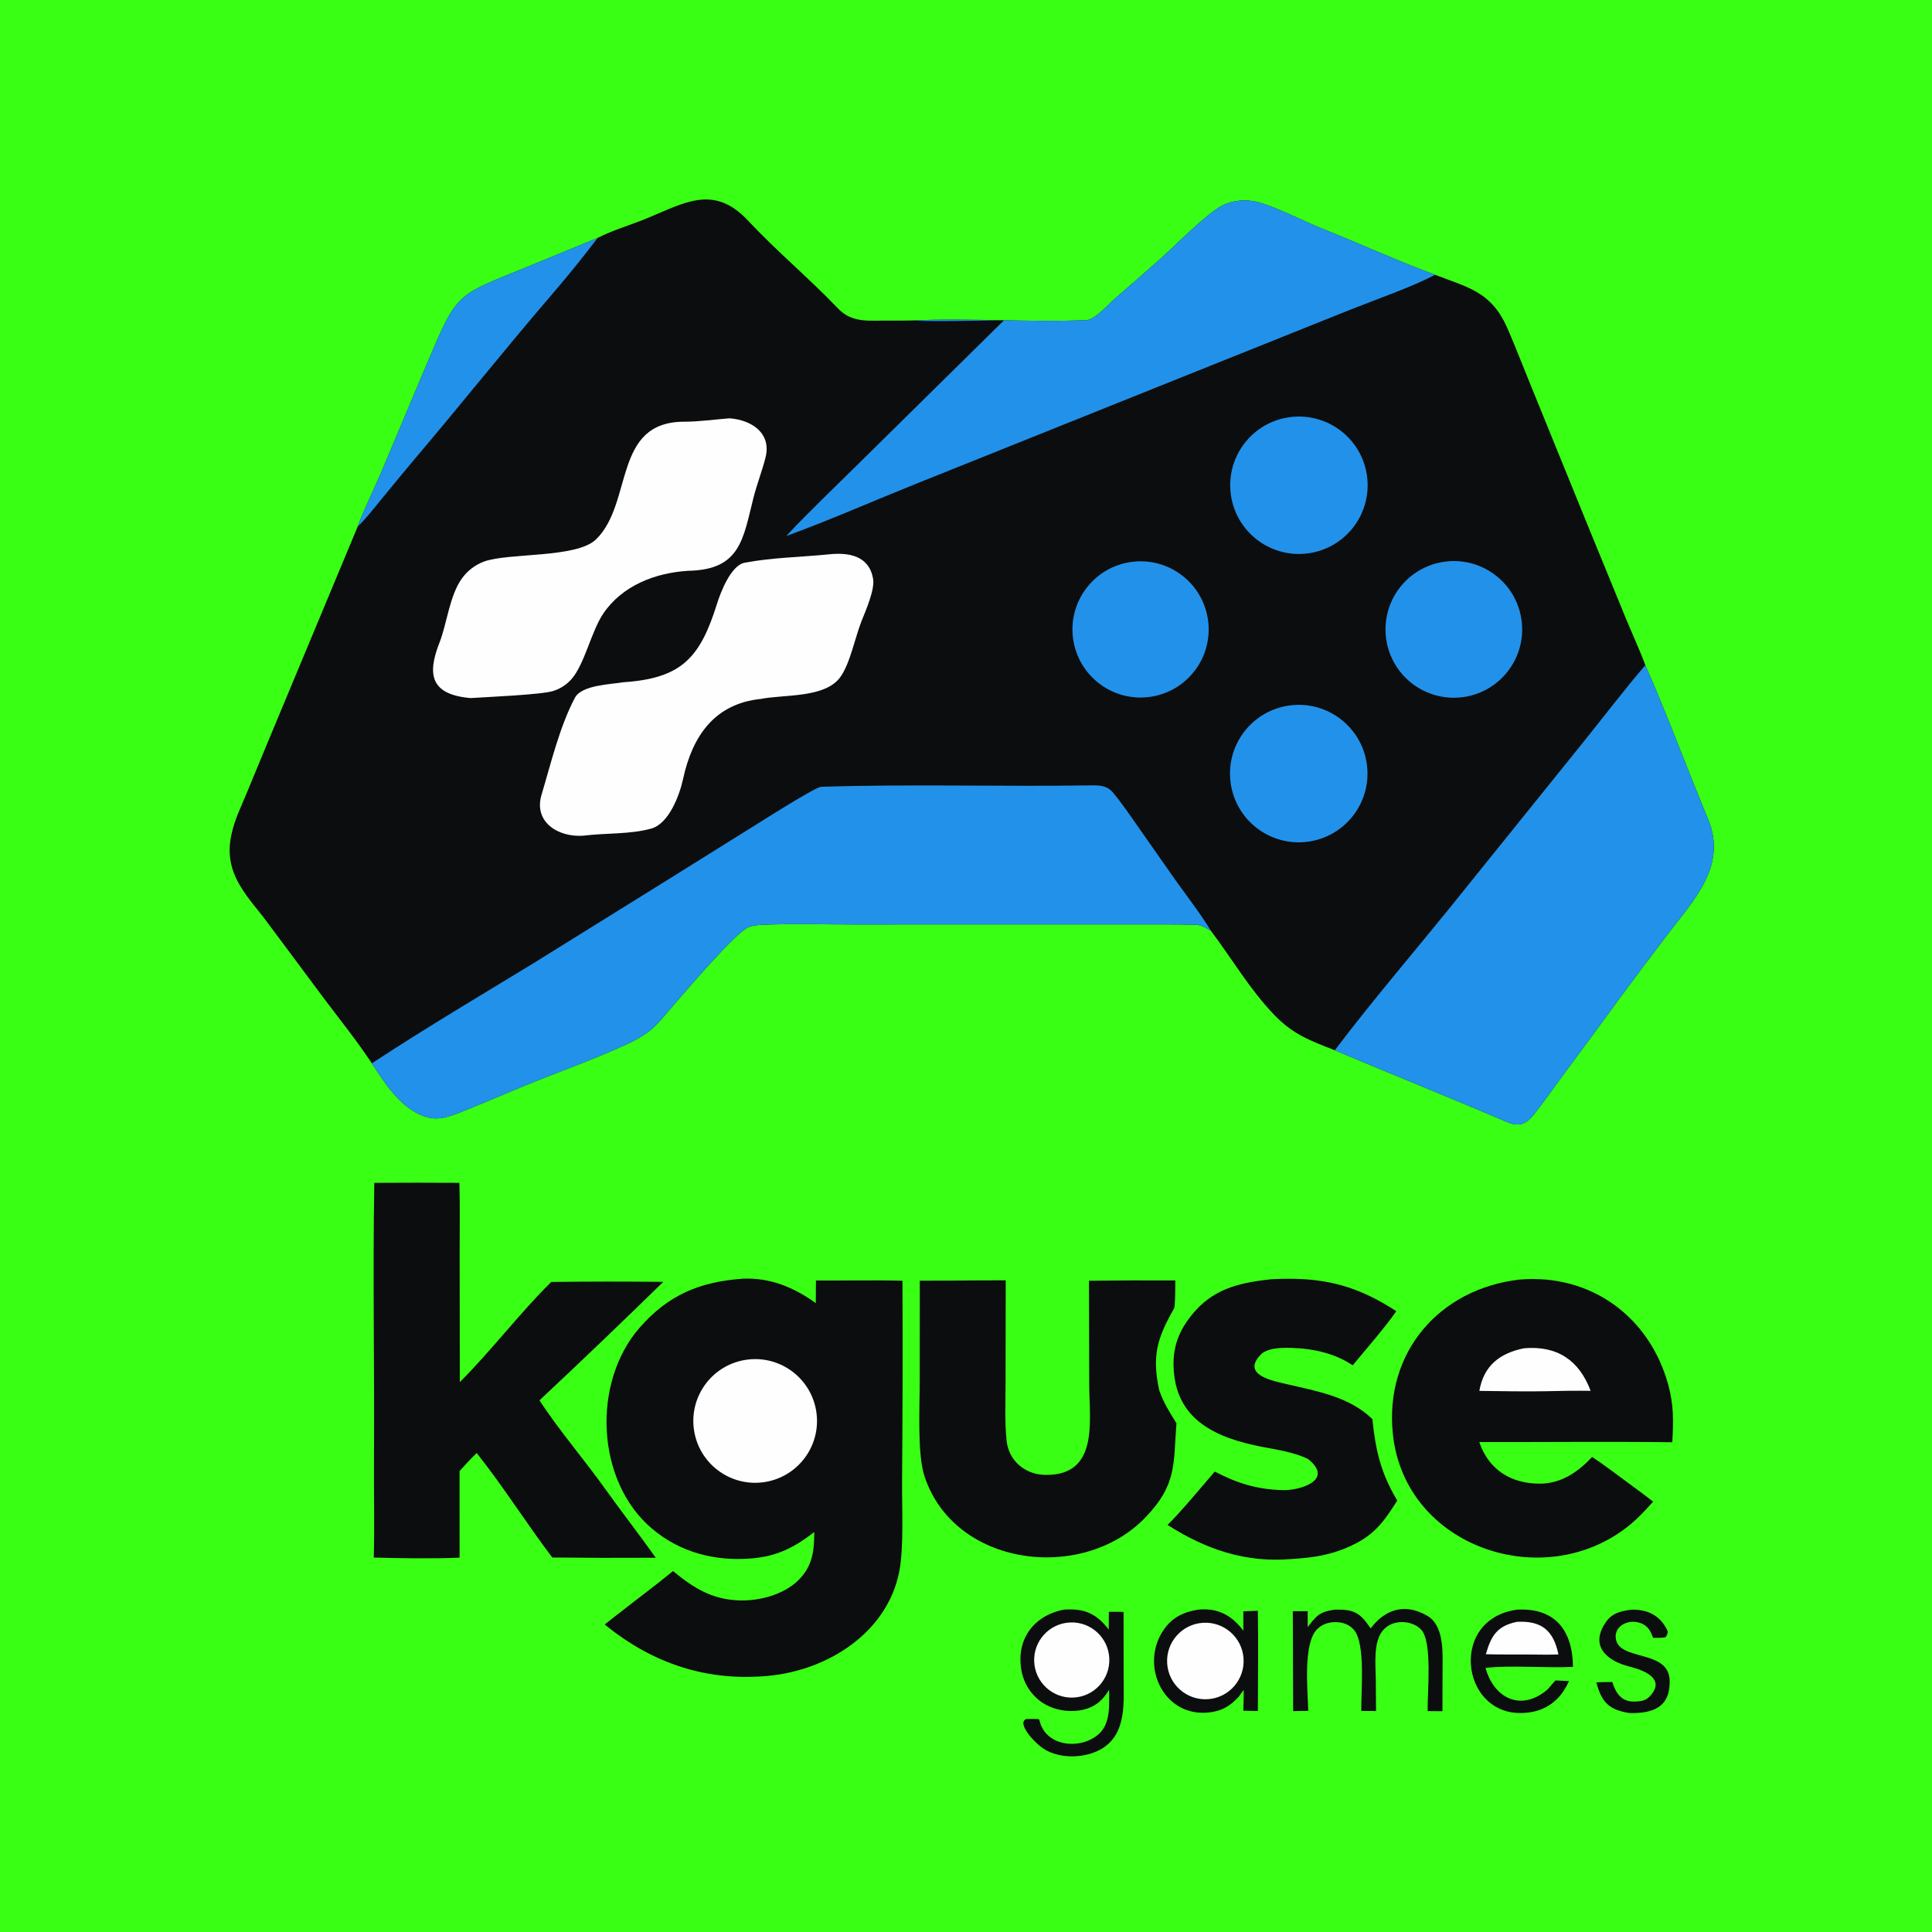
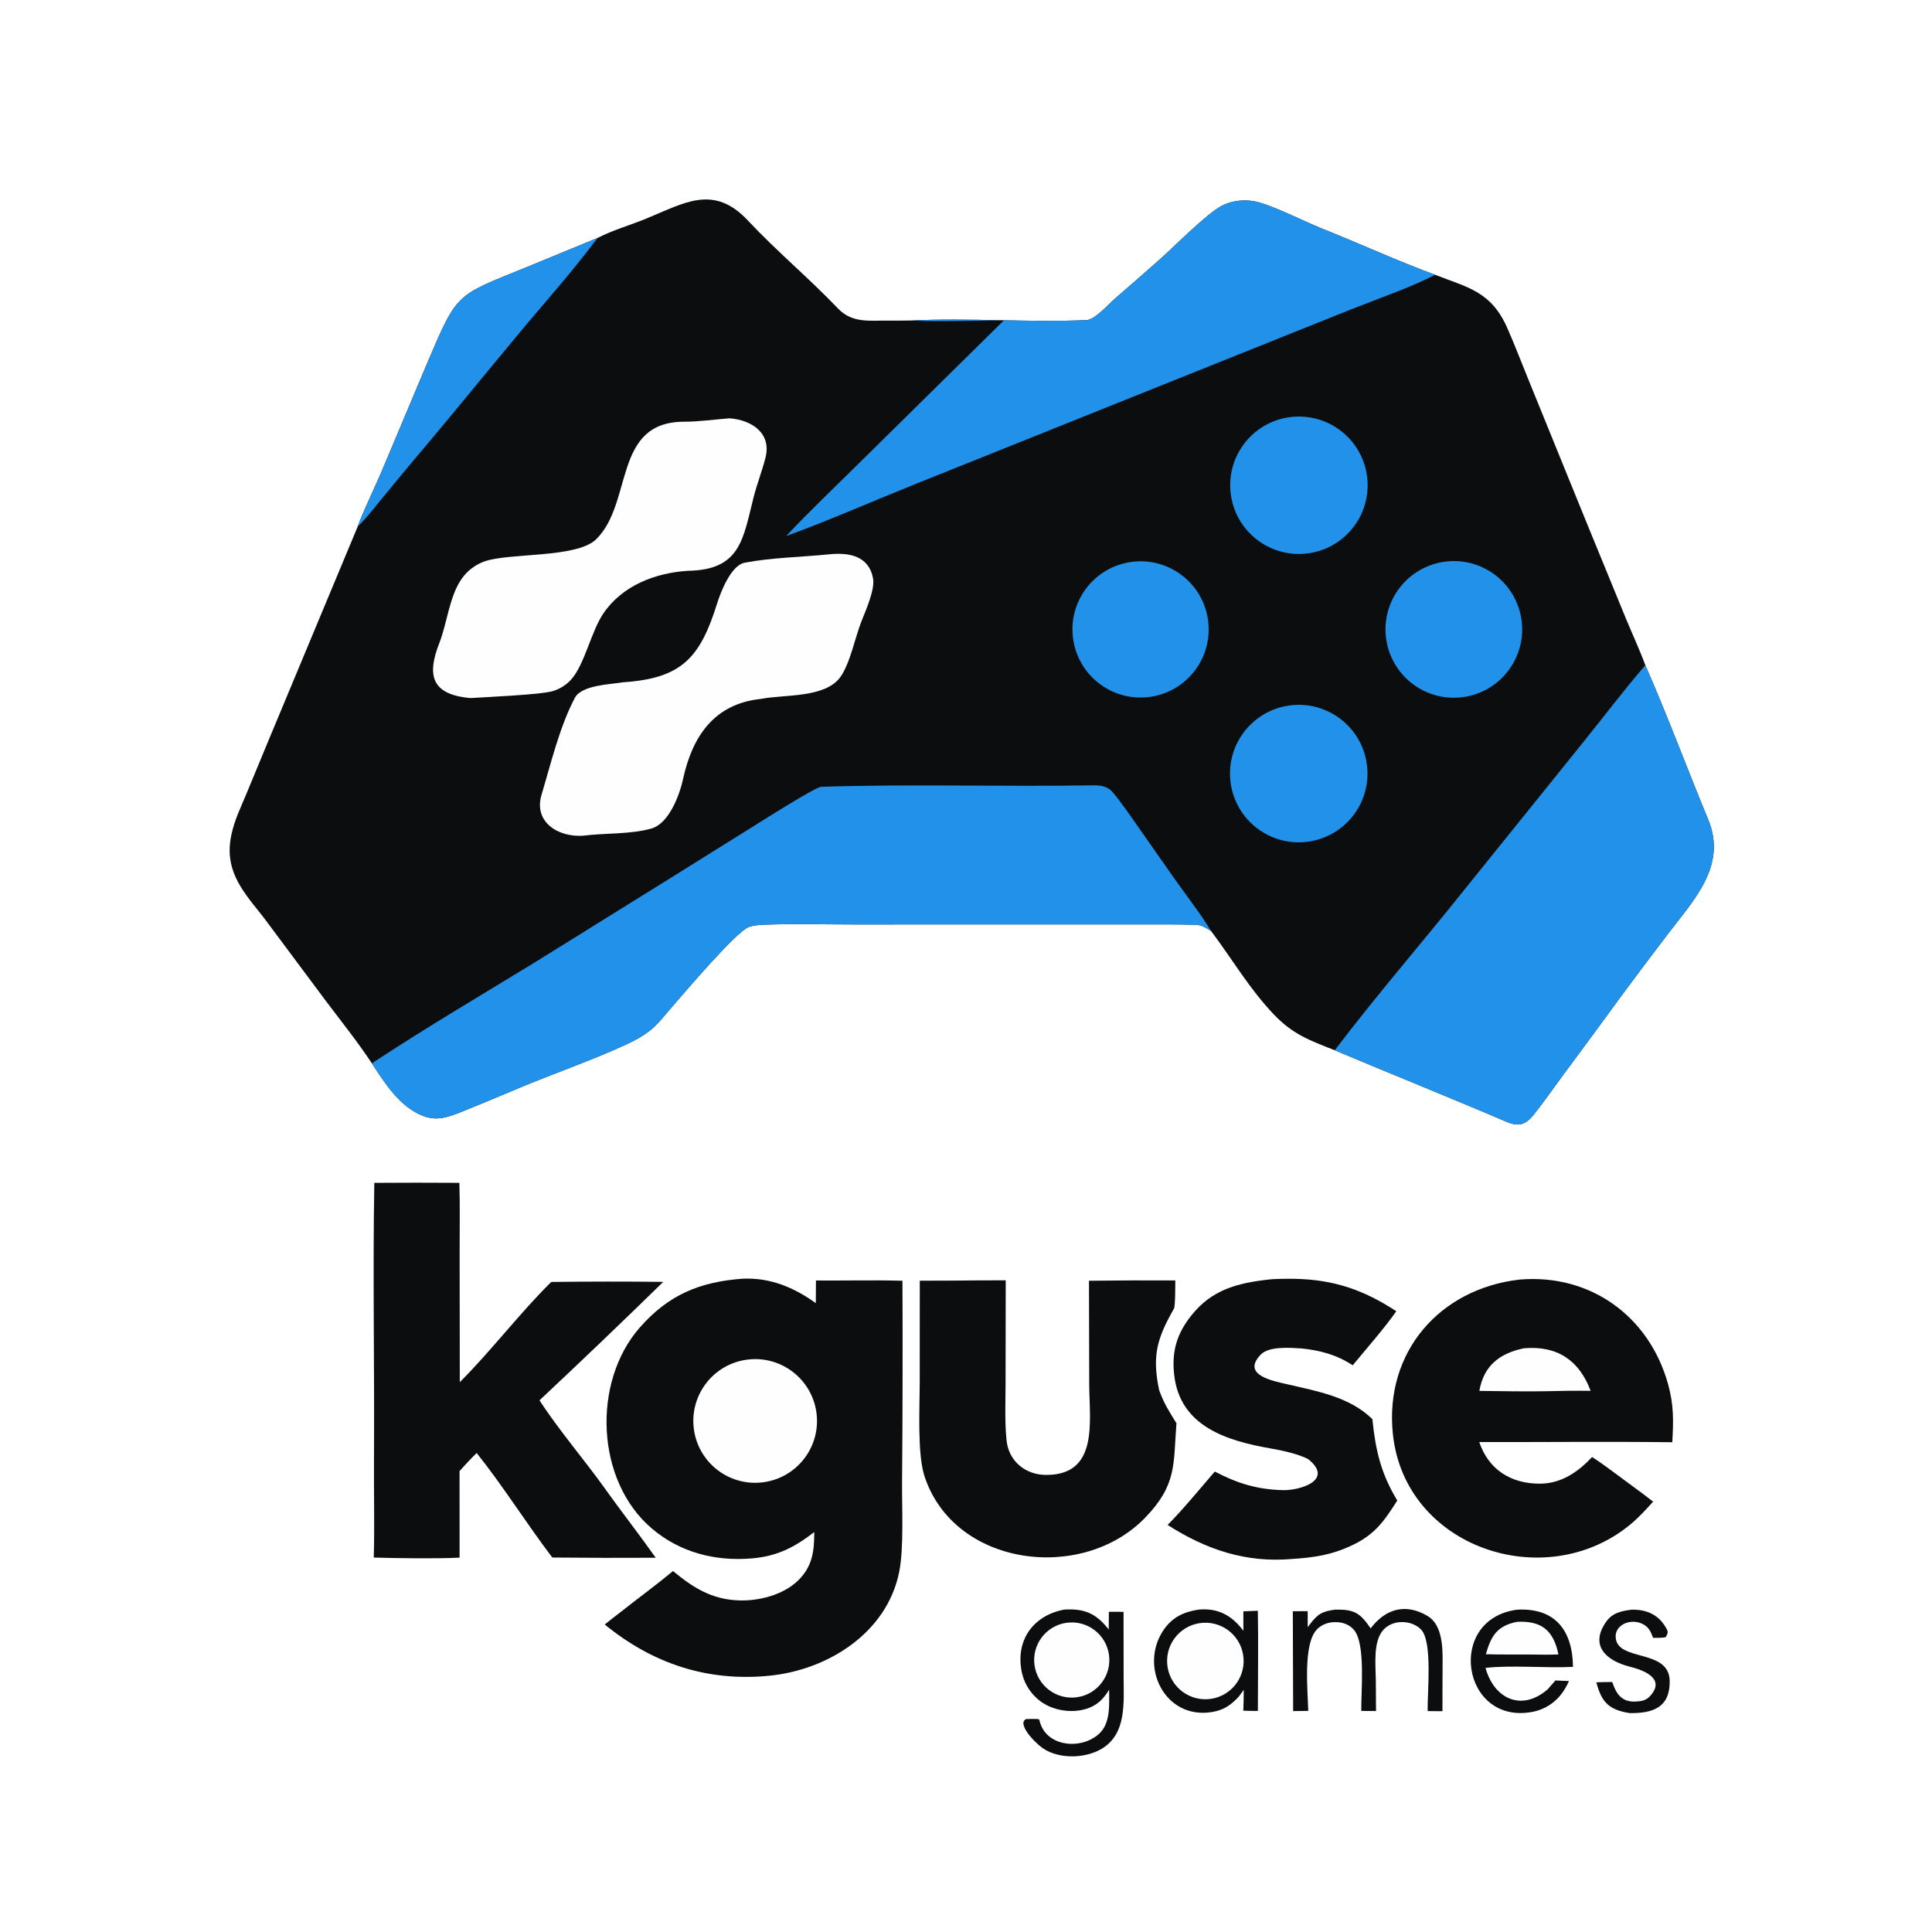
<svg xmlns="http://www.w3.org/2000/svg" width="1024" height="1024" viewBox="0 0 1024 1024">
-   <path fill="#39ff14" d="M0 0L1024 0L1024 1024L0 1024L0 0Z" />
+   <path fill="#00000000" d="M0 0L1024 0L1024 1024L0 1024L0 0Z" />
  <path fill="#0C0D0E" d="M316.78 126.096C324.733 122 333.829 119.405 342.124 116.028C362.584 107.7 378.151 97.338 396.46 116.931C411.424 132.945 428.941 147.557 444.156 163.504C451.937 171.659 461.456 169.719 471.56 169.925C475.279 169.987 479.37 169.886 483.25 169.861C513.651 168.388 545.491 170.998 575.928 169.655C580.31 169.461 587.737 161.052 591.216 158.027C598.454 151.737 605.982 145.25 613.159 138.847C621.111 132.106 640.123 112.322 648.638 108.524C653.888 106.236 659.72 105.635 665.327 106.803C673.896 108.504 691.64 117.539 700.407 121.029C720.333 128.96 740.513 138.261 760.625 145.634C777.929 152.416 790.297 154.365 798.904 173.866C802.897 182.911 806.647 192.818 810.427 202.011L840.311 275.481L861.729 327.754C864.654 334.855 869.602 345.702 872.062 352.58C883.809 379.291 894.145 407.296 905.344 434.281C915.614 459.024 897.623 477.077 883.558 495.641C875.522 506.159 867.569 516.741 859.701 527.385C849.303 541.658 838.835 555.879 828.295 570.048C823.244 576.902 818.348 583.933 813.105 590.574C808.867 595.943 805.074 597.39 798.681 594.656C768.436 581.717 737.746 569.436 707.453 556.66C694.27 551.455 685.367 548.334 675.295 537.82C662.27 524.226 653.119 508.355 641.84 493.396C639.16 491.851 636.905 490.234 633.845 490.154C623.259 489.877 612.432 489.961 601.841 489.956L541.521 489.96L453.216 489.983C437.812 489.982 422.3 489.578 406.908 490.04C403.84 490.132 399.859 490.271 396.961 491.304C390.119 493.744 362.652 526.316 356.599 533.189C352.689 537.629 348.503 543.274 343.761 546.795C340.261 549.394 336.306 551.569 332.356 553.396C314.766 561.532 296.156 568.022 278.209 575.377C268.893 579.196 259.672 583.224 250.324 586.97C245.818 588.775 241.23 590.889 236.524 592.081C232.423 593.119 228.662 593.073 224.666 591.622C212.14 587.073 204.001 574.194 197.1 563.597C189.5 552.13 180.969 541.451 172.685 530.484L145.563 494.09C143.086 490.806 140.386 487.047 137.887 483.944C127.337 470.842 118.818 460.163 122.662 442.349C124.399 434.3 127.542 428.124 130.724 420.455L142.723 391.465L189.648 278.937C191.83 272.511 198.976 257.587 202.036 250.413L226.623 191.977C242.674 154.368 241.511 156.966 279.427 141.463L316.78 126.096Z" />
  <path fill="#2291EA" d="M197.1 563.597L199.509 562.003C226.136 544.547 255.374 527.214 282.601 510.616L353.513 466.542L400.804 437.02C404.834 434.488 432.248 417.116 435.224 417.018C483.043 415.485 531.202 417.028 579.112 416.248C583.311 416.18 587.032 416.648 589.786 419.941C594.46 425.531 598.615 431.634 602.778 437.592L620.693 463.152C627.032 472.327 636.317 484.143 641.84 493.396C639.16 491.851 636.905 490.234 633.845 490.154C623.259 489.877 612.432 489.961 601.841 489.956L541.521 489.96L453.216 489.983C437.812 489.982 422.3 489.578 406.908 490.04C403.84 490.132 399.859 490.271 396.961 491.304C390.119 493.744 362.652 526.316 356.599 533.189C352.689 537.629 348.503 543.274 343.761 546.795C340.261 549.394 336.306 551.569 332.356 553.396C314.766 561.532 296.156 568.022 278.209 575.377C268.893 579.196 259.672 583.224 250.324 586.97C245.818 588.775 241.23 590.889 236.524 592.081C232.423 593.119 228.662 593.073 224.666 591.622C212.14 587.073 204.001 574.194 197.1 563.597Z" />
  <path fill="#2291EA" d="M872.062 352.58C883.809 379.291 894.145 407.296 905.344 434.281C915.614 459.024 897.623 477.077 883.558 495.641C875.522 506.159 867.569 516.741 859.701 527.385C849.303 541.658 838.835 555.879 828.295 570.048C823.244 576.902 818.348 583.933 813.105 590.574C808.867 595.943 805.074 597.39 798.681 594.656C768.436 581.717 737.746 569.436 707.453 556.66C728.992 528.2 753.825 499.551 776.232 471.461L838.308 394.419C849.302 380.808 860.727 365.719 872.062 352.58Z" />
  <path fill="#2291EA" d="M483.25 169.861C513.651 168.388 545.491 170.998 575.928 169.655C580.31 169.461 587.737 161.052 591.216 158.027C598.454 151.737 605.982 145.25 613.159 138.847C621.111 132.106 640.123 112.322 648.638 108.524C653.888 106.236 659.72 105.635 665.327 106.803C673.896 108.504 691.64 117.539 700.407 121.029C720.333 128.96 740.513 138.261 760.625 145.634C748.989 151.885 728.607 158.987 715.713 164.138L629.886 198.531L485.483 256.438C463.609 265.214 438.625 276.149 416.699 284.132C428.269 271.637 443.47 257.252 455.724 245.082L532.164 169.722C517.764 169.873 497.321 170.6 483.25 169.861Z" />
  <path fill="#2291EA" d="M189.648 278.937C191.83 272.511 198.976 257.587 202.036 250.413L226.623 191.977C242.674 154.368 241.511 156.966 279.427 141.463L316.78 126.096C308.637 136.868 300.225 147.112 291.438 157.353C267.218 185.582 244.049 214.705 219.988 243.061C213.666 250.602 207.392 258.183 201.166 265.804C198.291 269.296 192.904 276.21 189.648 278.937Z" />
  <path fill="#FEFEFE" d="M439.496 293.793C450.051 292.699 460.684 294.613 462.767 306.811C463.735 312.481 458.959 323.37 456.655 329.133C453.2 337.775 450.62 351.641 445.347 358.917C437.26 370.076 415.563 368.004 403.296 370.439C378.573 372.994 366.93 390.263 362.001 413.034C360.223 421.248 354.62 436.471 345.295 439.121C334.087 442.306 321.043 441.432 309.119 442.934C296 443.881 282.647 435.815 287.045 421.166C292.084 404.383 296.582 385.227 304.71 369.833C308.296 363.041 323.71 362.752 330.254 361.618C361.336 359.564 371.078 348.676 380.092 319.825C381.924 313.963 387.397 299.658 394.653 298.264C409.028 295.501 424.692 295.293 439.496 293.793Z" />
  <path fill="#FEFEFE" d="M386.647 221.71C398.541 222.581 409.195 229.727 405.644 242.864C403.947 249.546 401.081 257.003 399.418 263.575C393.83 285.651 392.551 302.034 364.757 302.534C347.337 303.608 329.873 310.31 319.798 325.137C313.359 334.613 309.877 352.029 302.903 359.957C300.283 362.927 296.889 365.112 293.101 366.266C286.811 368.214 257.968 369.437 249.41 369.99C228.597 368.192 226.106 357.937 232.915 340.659C236.923 330.489 238.259 315.472 244.98 306.376C247.863 302.436 251.829 299.419 256.395 297.693C269.38 292.825 305.538 296.015 315.957 285.84C335.725 266.536 324.614 223.415 362.787 223.515C370.159 223.534 379.754 222.228 386.647 221.71Z" />
  <path fill="#2291EA" d="M684.005 373.84C703.85 371.45 721.915 385.492 724.495 405.313C727.075 425.133 713.206 443.332 693.412 446.101C673.347 448.908 654.846 434.809 652.231 414.719C649.616 394.629 663.891 376.263 684.005 373.84Z" />
  <path fill="#2291EA" d="M682.272 221.299C695.184 219.073 708.297 223.952 716.613 234.078C724.928 244.203 727.165 258.015 722.471 270.247C717.776 282.48 706.874 291.249 693.92 293.212C674.172 296.205 655.697 282.737 652.503 263.02C649.31 243.304 662.589 224.693 682.272 221.299Z" />
  <path fill="#2291EA" d="M766.538 297.601C786.264 295.399 804.088 309.48 806.511 329.179C808.935 348.879 795.055 366.86 775.384 369.505C762.462 371.242 749.602 365.9 741.714 355.518C733.825 345.136 732.125 331.316 737.262 319.331C742.399 307.347 753.58 299.048 766.538 297.601Z" />
  <path fill="#2291EA" d="M599.62 297.839C619.384 295.13 637.6 308.966 640.293 328.732C642.986 348.499 629.137 366.704 609.368 369.382C589.62 372.057 571.44 358.226 568.75 338.48C566.06 318.735 579.877 300.544 599.62 297.839Z" />
  <path fill="#0C0D0E" d="M393.84 677.721C408.373 677.138 420.855 682.399 432.392 690.685L432.469 678.692C447.455 678.807 463.537 678.399 478.319 678.824C478.477 714.215 478.409 749.607 478.114 784.997C477.981 798.812 479.159 820.254 476.592 833.13C470.155 865.417 438.806 885.189 407.498 888.202C374.812 891.348 346 881.82 320.51 861.015C323.215 858.795 326.228 856.537 329.006 854.373C337.996 847.241 348.074 839.868 356.717 832.692C367.351 841.484 377.101 847.654 391.338 848.237C402.088 848.678 414.985 845.419 422.908 837.782C430.708 830.262 431.564 822.044 431.583 812.026C421.04 820.153 411.852 824.902 398.271 825.998C379.03 827.588 360.498 822.867 345.543 810.192C315.755 784.946 313.65 732.666 339.063 703.659C354.394 686.16 371.036 679.353 393.84 677.721Z" />
  <path fill="#FEFEFE" d="M396.021 720.633C413.897 718.305 430.297 730.849 432.73 748.711C435.163 766.572 422.716 783.046 404.869 785.585C386.873 788.145 370.23 775.57 367.777 757.559C365.323 739.548 377.996 722.98 396.021 720.633Z" />
  <path fill="#0C0D0E" d="M198.39 626.938C213.421 626.833 228.453 626.83 243.485 626.93C243.834 639.028 243.606 652.054 243.618 664.264L243.703 732.564C260.074 716.282 275.75 695.616 292.17 679.466C311.959 679.214 331.75 679.199 351.54 679.419C329.895 700.575 308.027 721.501 285.94 742.194C296.059 757.846 310.117 774.173 320.87 789.302C329.57 801.497 339.05 813.604 347.556 825.641C329.278 825.752 310.999 825.71 292.722 825.515C279.229 807.741 266.529 787.52 252.65 770.127C249.297 773.399 246.707 776.195 243.579 779.684L243.589 825.58C230.074 826.201 211.76 825.91 198.104 825.539C198.577 808.93 198.105 790.784 198.216 774.05C198.54 725.129 197.539 675.839 198.39 626.938Z" />
  <path fill="#0C0D0E" d="M805.448 678.195C843.059 675.042 874.176 697.747 884.134 733.703C887.201 744.776 886.972 753.157 886.349 764.417C852.546 763.996 817.914 764.39 784.043 764.325C788.958 778.896 800.77 786.406 816.148 786.373C827.467 786.348 836.293 780.276 843.845 772.252C850.586 776.573 858.568 782.819 865.222 787.66C868.929 790.334 872.585 793.079 876.186 795.893C872.292 800.229 868.478 804.418 863.967 808.125C818.885 845.177 744.414 820.343 738.23 759.886C733.812 716.7 762.93 683.057 805.448 678.195Z" />
  <path fill="#FEFEFE" d="M807.779 714.606C825.286 713.123 836.969 720.908 843.065 737.169C835.241 737.074 827.416 737.142 819.595 737.372C807.933 737.603 795.781 737.317 784.085 737.2C786.425 723.697 794.996 717.22 807.779 714.606Z" />
  <path fill="#0C0D0E" d="M504.72 678.746C514.166 678.635 523.612 678.585 533.058 678.598L532.971 733.214C532.942 743.165 532.48 753.656 533.502 763.48C534.625 774.284 543.279 781.557 553.992 781.728C582.53 782.182 577.395 753.251 577.308 733.932L577.179 678.828C592.428 678.634 607.679 678.575 622.929 678.649C622.91 681.131 622.976 692.269 622.223 693.599C613.507 708.974 610.421 718.18 614.373 736.794C617.042 744.141 619.479 747.724 623.542 754.361C621.857 775.968 623.948 786.856 606.941 804.425C573.478 838.992 505.773 830.389 490.016 782.484C486.1 770.578 487.47 745.956 487.476 732.169L487.508 678.793L504.72 678.746Z" />
  <path fill="#0C0D0E" d="M672.349 678.2C675.076 677.762 683.413 677.745 686.177 677.8C707.037 678.216 722.768 683.676 740.064 694.967C734.429 703.187 723.509 715.715 716.973 723.635C708.557 718.081 699.727 715.712 689.807 714.697C683.967 714.335 672.604 713.414 668.236 717.941C657.673 728.889 674.988 731.978 682.146 733.654C698.216 737.417 715.199 740.271 727.388 752.166C729.066 768.629 731.86 780.844 740.584 795.31C733.642 806.224 728.749 813.332 716.585 819.062C705.681 824.198 696.598 825.514 684.786 826.29C660.216 828.433 639.193 821.257 618.859 808.258C627.005 800.047 636.216 788.831 643.863 779.962C655.607 786.069 665.964 789.449 679.976 789.803C688.943 790.03 707.327 784.554 693.357 773.352C688.092 770.593 679.258 768.71 673.608 767.728C650.218 763.664 625.37 756.053 622.334 728.631C620.968 716.289 623.701 706.861 631.593 697.024C642.351 683.614 655.697 680.055 672.349 678.2Z" />
  <path fill="#0C0D0E" d="M564.081 853.112C574.849 852.431 581.111 855.251 587.656 863.697L587.719 854.278C590.239 854.239 592.969 854.311 595.507 854.334L595.539 888.689C595.542 902.214 597.271 918.751 584.084 926.792C574.814 932.445 559.397 932.558 551.04 925.306C547.799 922.492 542.856 917.61 542.354 913.297C542.873 911.622 542.432 912.321 543.74 911.133C545.787 911.105 548.705 910.973 550.665 911.197L551.016 912.143C554.437 926.151 573.455 927.558 582.704 918.78C588.758 913.035 587.834 903.284 587.868 895.588C586.378 897.939 584.939 900.006 582.827 901.858C574.994 908.724 561.258 908.119 552.767 902.622C546.861 898.77 542.78 892.678 541.467 885.75C538.298 869.373 547.561 856.216 564.081 853.112Z" />
  <path fill="#FEFEFE" d="M565.339 860.104C576.253 858.607 586.31 866.249 587.791 877.164C589.272 888.08 581.614 898.126 570.696 899.59C559.802 901.051 549.783 893.413 548.305 882.522C546.827 871.63 554.45 861.599 565.339 860.104Z" />
  <path fill="#0C0D0E" d="M635.141 853.143C645.51 852.104 652.995 856.245 659.017 864.35L659.004 854.049L666.682 853.733C666.992 871.124 666.703 889.368 666.698 906.828C664.246 906.889 661.456 906.756 658.978 906.696C659.17 903.066 659.166 899.297 659.21 895.651L656.545 899.293C652.415 903.71 648.693 906.348 642.475 907.395C617.268 911.638 603.439 882.925 616.916 863.637C621.405 857.213 627.371 854.338 635.141 853.143Z" />
  <path fill="#FEFEFE" d="M637.621 860.116C648.782 859.43 658.393 867.904 659.109 879.063C659.826 890.222 651.377 899.856 640.22 900.602C629.021 901.351 619.343 892.863 618.624 881.662C617.904 870.461 626.418 860.805 637.621 860.116Z" />
  <path fill="#0C0D0E" d="M804.15 853.159C824.325 852.097 833.506 864.238 833.72 883.472C819.864 884.217 800.677 882.441 787.355 884.027C791.938 900.593 806.619 907.228 820.267 895.405L824.4 890.676L831.582 890.987C830.752 892.872 829.761 894.681 828.618 896.394C824.865 902.106 818.955 906.049 812.241 907.322C774.774 914.492 766.109 858.105 804.15 853.159Z" />
  <path fill="#FEFEFE" d="M804.099 859.595C817.296 858.934 823.412 864.396 826.006 876.871C821.505 877.135 815.395 876.944 810.806 876.932C803.179 876.901 795.115 876.99 787.529 876.78C790.334 866.952 793.562 861.702 804.099 859.595Z" />
  <path fill="#0C0D0E" d="M726.48 863.076C734.112 852.926 744.749 849.441 756.666 856.514C764.543 861.188 764.684 873.366 764.604 881.478C764.523 889.766 764.566 898.477 764.53 906.974L756.687 906.911C756.47 897.162 759.409 870.021 753.15 863.638C750.498 860.933 746.611 859.678 742.879 859.73C739.301 859.78 735.871 861.054 733.382 863.675C727.589 869.775 729.151 882.589 729.206 890.375L729.32 906.876L721.507 906.827C721.33 896.887 723.924 871.164 717.616 863.86C715.297 861.174 712.083 859.93 708.589 859.772C704.699 859.597 700.92 860.699 698.122 863.49C690.52 871.07 693.143 895.892 693.397 906.8L685.398 906.918L685.219 853.988L693.097 853.958L693.117 862.44C693.486 861.935 693.86 861.434 694.237 860.936C698.536 855.278 700.898 854.058 707.62 853.141C717.809 852.926 720.873 854.874 726.48 863.076Z" />
  <path fill="#0C0D0E" d="M864.829 853.162C872.953 852.995 879.66 855.986 883.587 863.836C884.319 865.3 883.581 866.415 882.915 867.68C881.382 868.213 877.958 868.06 876.179 868.068C875.509 866.394 874.888 864.633 873.744 863.213C870.157 858.762 862.461 858.305 858.406 862.351C856.997 863.741 856.243 865.663 856.332 867.641C856.88 881.036 884.833 873.509 884.977 891.081C885.091 905.065 875.993 908.132 863.801 907.981C852.802 906.269 848.859 902.254 846.092 891.658C848.645 891.511 851.934 891.546 854.545 891.504C856.512 897.628 859.475 902.191 866.76 901.855C870.411 901.678 872.699 901.288 875.127 898.318C882.571 889.367 870.811 885.135 863.732 883.344C851.339 880.208 842.382 872.2 851.314 859.532C854.65 854.802 859.395 853.85 864.829 853.162Z" />
</svg>
